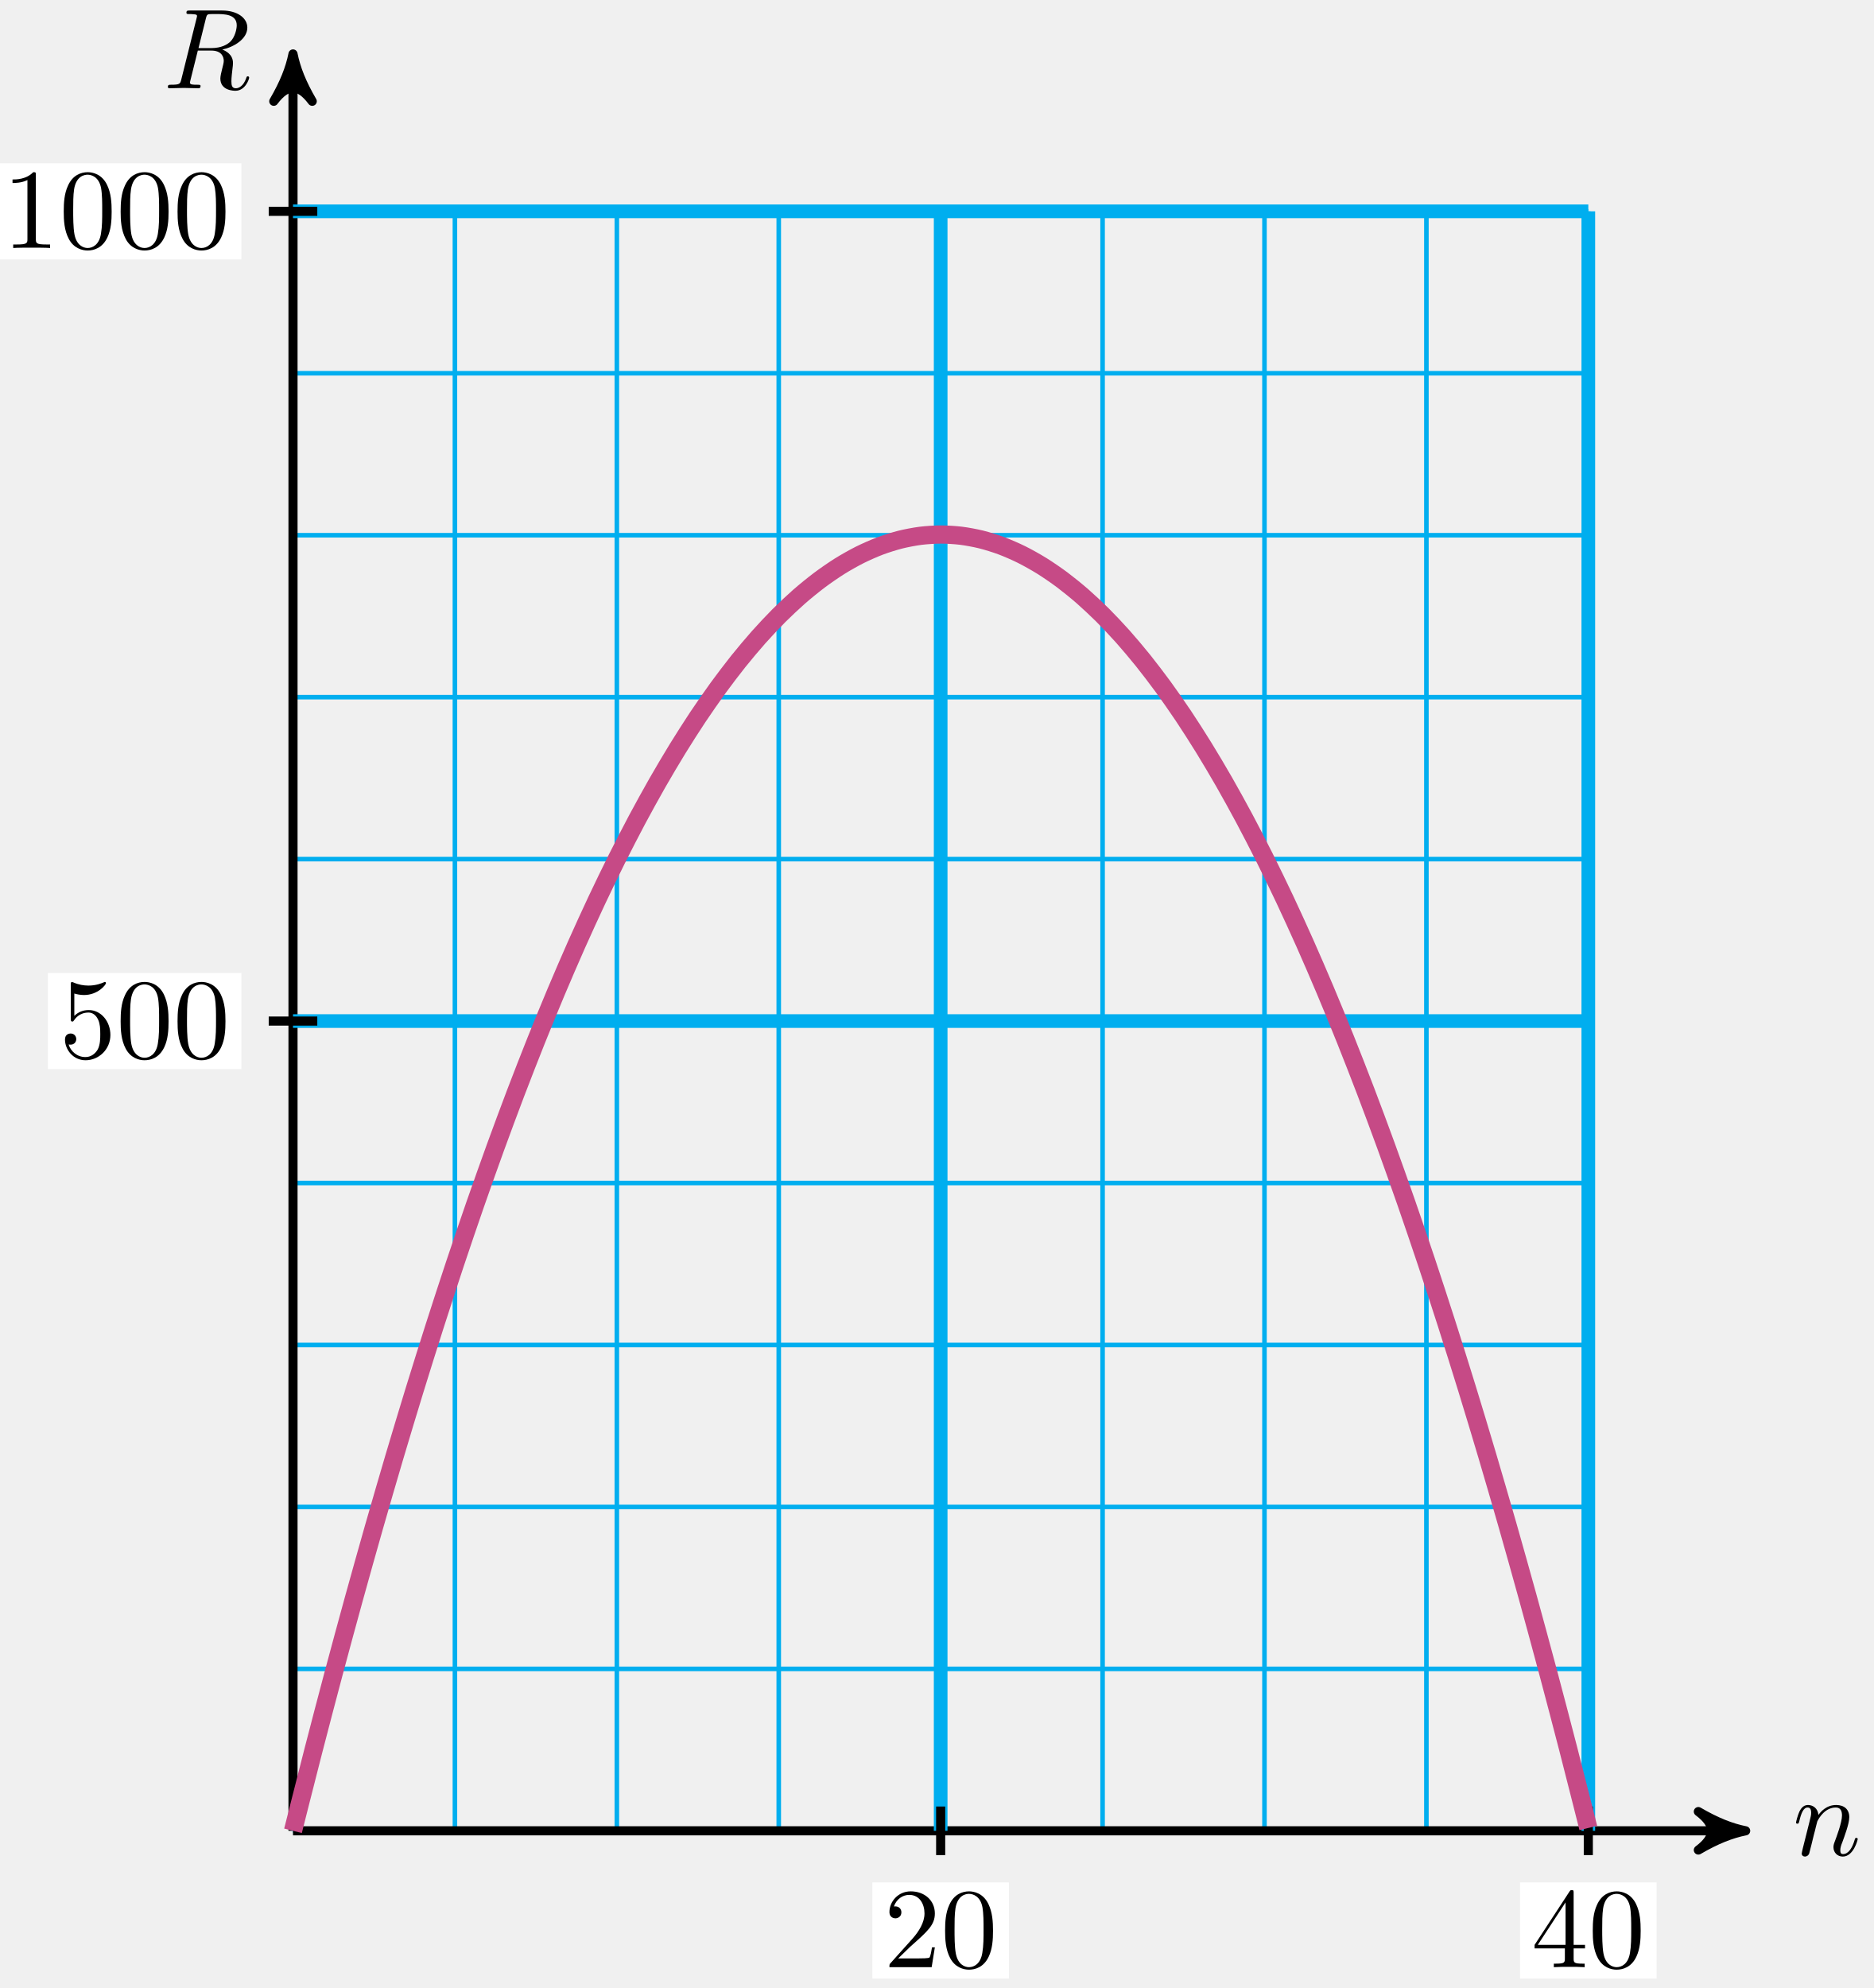
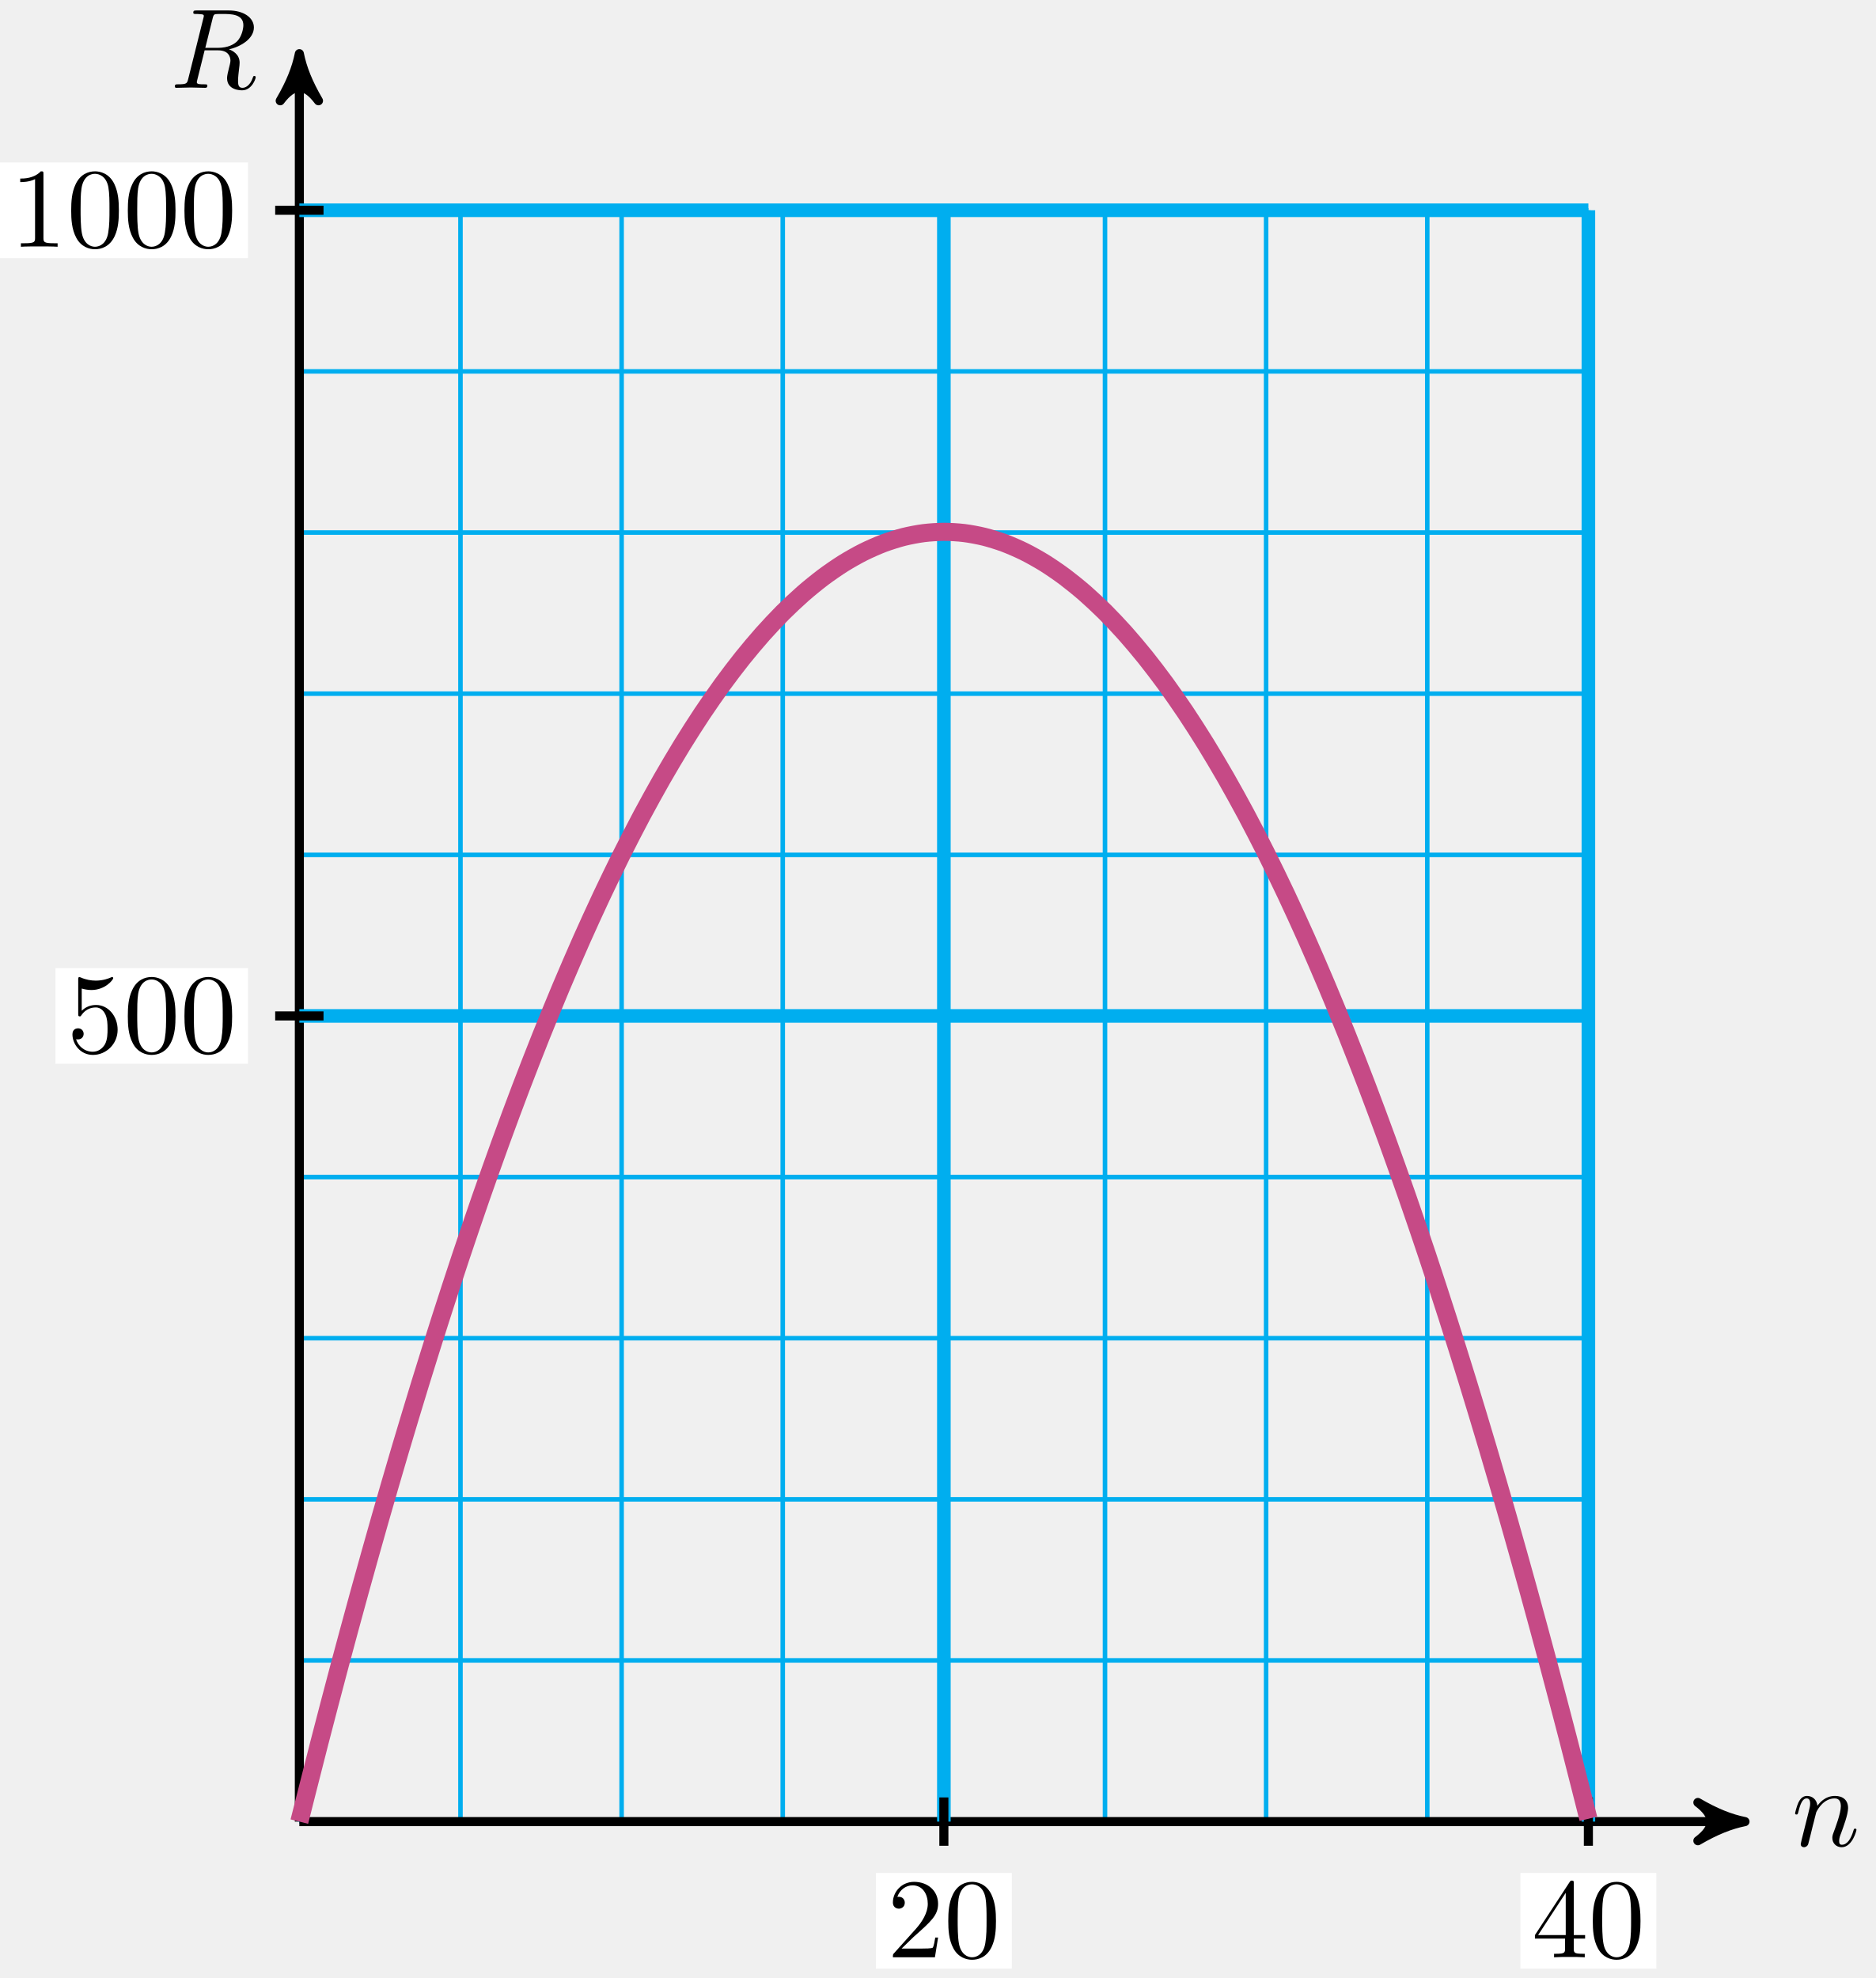
- <svg xmlns="http://www.w3.org/2000/svg" xmlns:xlink="http://www.w3.org/1999/xlink" version="1.1" width="164" height="174" viewBox="0 0 164 174">
+ <svg xmlns="http://www.w3.org/2000/svg" xmlns:xlink="http://www.w3.org/1999/xlink" version="1.1" width="165" height="174" viewBox="0 0 165 174">
  <defs>
    <path id="font_1_2" d="M.088 .059C.085 .044 .079 .021 .079 .016 .079-.002 .093-.011 .108-.011 .12-.011 .138-.003 .145 .017 .146 .019 .158 .066 .164 .091L.186 .181C.192 .203 .198 .225 .203 .248 .207 .265 .215 .294 .216 .298 .231 .329 .284 .42 .379 .42 .424 .42 .433 .383 .433 .35 .433 .288 .384 .16 .368 .117 .359 .094 .358 .082 .358 .071 .358 .024 .393-.011 .44-.011 .534-.011 .571 .135 .571 .143 .571 .153 .562 .153 .559 .153 .549 .153 .549 .15 .544 .135 .524 .067 .491 .011 .442 .011 .425 .011 .418 .021 .418 .044 .418 .069 .427 .093 .436 .115 .455 .168 .497 .278 .497 .335 .497 .402 .454 .442 .382 .442 .292 .442 .243 .378 .226 .355 .221 .411 .18 .442 .134 .442 .088 .442 .069 .403 .059 .385 .043 .351 .029 .292 .029 .288 .029 .278 .039 .278 .041 .278 .051 .278 .052 .279 .058 .301 .075 .372 .095 .42 .131 .42 .151 .42 .162 .407 .162 .374 .162 .353 .159 .342 .146 .29L.088 .059Z" />
    <path id="font_1_1" d="M.375 .614C.381 .638 .384 .648 .403 .651 .412 .652 .444 .652 .464 .652 .535 .652 .646 .652 .646 .553 .646 .519 .63 .45 .591 .411 .565 .385 .512 .353 .422 .353H.31L.375 .614M.519 .34C.62 .362 .739 .432 .739 .533 .739 .619 .649 .683 .518 .683H.233C.213 .683 .204 .683 .204 .663 .204 .652 .213 .652 .232 .652 .234 .652 .253 .652 .27 .65 .288 .648 .297 .647 .297 .634 .297 .63 .296 .627 .293 .615L.159 .078C.149 .039 .147 .031 .068 .031 .05 .031 .041 .031 .041 .011 .041-0 .053-0 .055-0 .083-0 .153 .003 .181 .003 .209 .003 .28-0 .308-0 .316-0 .328-0 .328 .02 .328 .031 .319 .031 .3 .031 .263 .031 .235 .031 .235 .049 .235 .055 .237 .06 .238 .066L.304 .331H.423C.514 .331 .532 .275 .532 .24 .532 .225 .524 .194 .518 .171 .511 .143 .502 .106 .502 .086 .502-.022 .622-.022 .635-.022 .72-.022 .755 .079 .755 .093 .755 .105 .744 .105 .743 .105 .734 .105 .732 .098 .73 .091 .705 .017 .662-0 .639-0 .606-0 .599 .022 .599 .061 .599 .092 .605 .143 .609 .175 .611 .189 .613 .208 .613 .222 .613 .299 .546 .33 .519 .34Z" />
    <path id="font_2_3" d="M.127 .077 .233 .18C.389 .318 .449 .372 .449 .472 .449 .586 .359 .666 .237 .666 .124 .666 .05 .574 .05 .485 .05 .429 .1 .429 .103 .429 .12 .429 .155 .441 .155 .482 .155 .508 .137 .534 .102 .534 .094 .534 .092 .534 .089 .533 .112 .598 .166 .635 .224 .635 .315 .635 .358 .554 .358 .472 .358 .392 .308 .313 .253 .251L.061 .037C.05 .026 .05 .024 .05 0H.421L.449 .174H.424C.419 .144 .412 .1 .402 .085 .395 .077 .329 .077 .307 .077H.127Z" />
    <path id="font_2_1" d="M.46 .32C.46 .4 .455 .48 .42 .554 .374 .65 .292 .666 .25 .666 .19 .666 .117 .64 .076 .547 .044 .478 .039 .4 .039 .32 .039 .245 .043 .155 .084 .079 .127-.002 .2-.022 .249-.022 .303-.022 .379-.001 .423 .094 .455 .163 .46 .241 .46 .32M.249-0C.21-0 .151 .025 .133 .121 .122 .181 .122 .273 .122 .332 .122 .396 .122 .462 .13 .516 .149 .635 .224 .644 .249 .644 .282 .644 .348 .626 .367 .527 .377 .471 .377 .395 .377 .332 .377 .257 .377 .189 .366 .125 .351 .03 .294-0 .249-0Z" />
    <path id="font_2_4" d="M.294 .165V.078C.294 .042 .292 .031 .218 .031H.197V0C.238 .003 .29 .003 .332 .003 .374 .003 .427 .003 .468 0V.031H.447C.373 .031 .371 .042 .371 .078V.165H.471V.196H.371V.651C.371 .671 .371 .677 .355 .677 .346 .677 .343 .677 .335 .665L.028 .196V.165H.294M.3 .196H.056L.3 .569V.196Z" />
    <path id="font_2_5" d="M.449 .2C.449 .319 .367 .419 .259 .419 .211 .419 .168 .403 .132 .368V.564C.152 .558 .185 .551 .217 .551 .34 .551 .41 .642 .41 .655 .41 .661 .407 .666 .4 .666 .399 .666 .397 .666 .392 .663 .372 .654 .323 .634 .256 .634 .216 .634 .17 .641 .123 .662 .115 .665 .113 .665 .111 .665 .101 .665 .101 .657 .101 .641V.344C.101 .326 .101 .318 .115 .318 .122 .318 .124 .321 .128 .327 .139 .343 .176 .397 .257 .397 .309 .397 .334 .351 .342 .333 .358 .296 .36 .257 .36 .207 .36 .172 .36 .112 .336 .07 .312 .031 .275 .006 .229 .006 .156 .006 .099 .058 .082 .117 .085 .116 .088 .115 .099 .115 .132 .115 .149 .14 .149 .164 .149 .188 .132 .213 .099 .213 .085 .213 .05 .206 .05 .16 .05 .074 .119-.022 .231-.022 .347-.022 .449 .073 .449 .2Z" />
    <path id="font_2_2" d="M.294 .64C.294 .664 .294 .666 .271 .666 .209 .602 .121 .602 .089 .602V.571C.109 .571 .168 .571 .22 .597V.079C.22 .043 .217 .031 .127 .031H.095V0C.13 .003 .217 .003 .257 .003 .297 .003 .384 .003 .419 0V.031H.387C.297 .031 .294 .042 .294 .079V.64Z" />
  </defs>
-   <path transform="matrix(1.00002,0,0,-1.00008,25.64926,160.2418)" stroke-width=".399" stroke-linecap="butt" stroke-miterlimit="10" stroke-linejoin="miter" fill="none" stroke="#00aeef" d="M0 0H113.387M0 14.173H113.387M0 28.347H113.387M0 42.52H113.387M0 56.694H113.387M0 70.867H113.387M0 85.04H113.387M0 99.214H113.387M0 113.387H113.387M0 127.561H113.387M0 141.729H113.387M0 0V141.734M14.173 0V141.734M28.347 0V141.734M42.52 0V141.734M56.694 0V141.734M70.867 0V141.734M85.04 0V141.734M99.214 0V141.734M113.382 0V141.734M113.387 141.734" />
-   <path transform="matrix(1.00002,0,0,-1.00008,25.64926,160.2418)" stroke-width=".797" stroke-linecap="butt" stroke-miterlimit="10" stroke-linejoin="miter" fill="none" stroke="#000000" d="M0 0H126.126" />
-   <path transform="matrix(1.00002,0,0,-1.00008,151.7778,160.2418)" d="M1.036 0C-.259 .259-1.554 .777-3.108 1.684-1.554 .518-1.554-.518-3.108-1.684-1.554-.777-.259-.259 1.036 0Z" />
-   <path transform="matrix(1.00002,0,0,-1.00008,151.7778,160.2418)" stroke-width=".797" stroke-linecap="butt" stroke-linejoin="round" fill="none" stroke="#000000" d="M1.036 0C-.259 .259-1.554 .777-3.108 1.684-1.554 .518-1.554-.518-3.108-1.684-1.554-.777-.259-.259 1.036 0Z" />
-   <use data-text="n" xlink:href="#font_1_2" transform="matrix(9.962799,0,0,-9.963397,156.9319,162.387)" />
-   <path transform="matrix(1.00002,0,0,-1.00008,25.64926,160.2418)" stroke-width=".797" stroke-linecap="butt" stroke-miterlimit="10" stroke-linejoin="miter" fill="none" stroke="#000000" d="M0 0V154.473" />
-   <path transform="matrix(0,-1.00008,-1.00002,-0,25.64926,5.756668)" d="M1.036 0C-.259 .259-1.554 .777-3.108 1.684-1.554 .518-1.554-.518-3.108-1.684-1.554-.777-.259-.259 1.036 0Z" />
-   <path transform="matrix(0,-1.00008,-1.00002,-0,25.64926,5.756668)" stroke-width=".797" stroke-linecap="butt" stroke-linejoin="round" fill="none" stroke="#000000" d="M1.036 0C-.259 .259-1.554 .777-3.108 1.684-1.554 .518-1.554-.518-3.108-1.684-1.554-.777-.259-.259 1.036 0Z" />
-   <use data-text="R" xlink:href="#font_1_1" transform="matrix(9.962799,0,0,-9.963397,14.28803,7.725662)" />
-   <path transform="matrix(1.00002,0,0,-1.00008,25.64926,160.2418)" stroke-width="1.196" stroke-linecap="butt" stroke-miterlimit="10" stroke-linejoin="miter" fill="none" stroke="#00aeef" d="M56.694 0V141.734" />
-   <path transform="matrix(1.00002,0,0,-1.00008,25.64926,160.2418)" stroke-width=".797" stroke-linecap="butt" stroke-miterlimit="10" stroke-linejoin="miter" fill="none" stroke="#000000" d="M56.694 2.126V-2.126" />
-   <path transform="matrix(1.00002,0,0,-1.00008,25.64926,160.2418)" d="M50.716-12.93H62.671V-4.517H50.716Z" fill="#ffffff" />
-   <use data-text="2" xlink:href="#font_2_3" transform="matrix(9.962799,0,0,-9.963397,77.3623,172.1768)" />
-   <use data-text="0" xlink:href="#font_2_1" transform="matrix(9.962799,0,0,-9.963397,82.3437,172.1768)" />
-   <path transform="matrix(1.00002,0,0,-1.00008,25.64926,160.2418)" stroke-width="1.196" stroke-linecap="butt" stroke-miterlimit="10" stroke-linejoin="miter" fill="none" stroke="#00aeef" d="M113.387 0V141.734" />
-   <path transform="matrix(1.00002,0,0,-1.00008,25.64926,160.2418)" stroke-width=".797" stroke-linecap="butt" stroke-miterlimit="10" stroke-linejoin="miter" fill="none" stroke="#000000" d="M113.387 2.126V-2.126" />
-   <path transform="matrix(1.00002,0,0,-1.00008,25.64926,160.2418)" d="M107.41-12.93H119.365V-4.517H107.41Z" fill="#ffffff" />
-   <use data-text="4" xlink:href="#font_2_4" transform="matrix(9.962799,0,0,-9.963397,134.0574,172.1768)" />
-   <use data-text="0" xlink:href="#font_2_1" transform="matrix(9.962799,0,0,-9.963397,139.0388,172.1768)" />
-   <path transform="matrix(1.00002,0,0,-1.00008,25.64926,160.2418)" stroke-width="1.196" stroke-linecap="butt" stroke-miterlimit="10" stroke-linejoin="miter" fill="none" stroke="#00aeef" d="M0 70.867H113.387" />
-   <path transform="matrix(1.00002,0,0,-1.00008,25.64926,160.2418)" stroke-width=".797" stroke-linecap="butt" stroke-miterlimit="10" stroke-linejoin="miter" fill="none" stroke="#000000" d="M2.126 70.867H-2.126" />
-   <path transform="matrix(1.00002,0,0,-1.00008,25.64926,160.2418)" d="M-21.454 66.661H-4.517V75.073H-21.454Z" fill="#ffffff" />
-   <use data-text="5" xlink:href="#font_2_5" transform="matrix(9.962799,0,0,-9.963397,5.190849,92.57945)" />
-   <use data-text="0" xlink:href="#font_2_1" transform="matrix(9.962799,0,0,-9.963397,10.17225,92.57945)" />
-   <use data-text="0" xlink:href="#font_2_1" transform="matrix(9.962799,0,0,-9.963397,15.15365,92.57945)" />
-   <path transform="matrix(1.00002,0,0,-1.00008,25.64926,160.2418)" stroke-width="1.196" stroke-linecap="butt" stroke-miterlimit="10" stroke-linejoin="miter" fill="none" stroke="#00aeef" d="M0 141.734H113.387" />
-   <path transform="matrix(1.00002,0,0,-1.00008,25.64926,160.2418)" stroke-width=".797" stroke-linecap="butt" stroke-miterlimit="10" stroke-linejoin="miter" fill="none" stroke="#000000" d="M2.126 141.734H-2.126" />
-   <path transform="matrix(1.00002,0,0,-1.00008,25.64926,160.2418)" d="M-26.435 137.528H-4.517V145.941H-26.435Z" fill="#ffffff" />
-   <use data-text="1" xlink:href="#font_2_2" transform="matrix(9.962799,0,0,-9.963397,.2097549,21.70677)" />
-   <use data-text="0" xlink:href="#font_2_1" transform="matrix(9.962799,0,0,-9.963397,5.191155,21.70677)" />
-   <use data-text="0" xlink:href="#font_2_1" transform="matrix(9.962799,0,0,-9.963397,10.17255,21.70677)" />
-   <use data-text="0" xlink:href="#font_2_1" transform="matrix(9.962799,0,0,-9.963397,15.15395,21.70677)" />
-   <path transform="matrix(1.00002,0,0,-1.00008,25.64926,160.2418)" stroke-width="1.594" stroke-linecap="butt" stroke-miterlimit="10" stroke-linejoin="miter" fill="none" stroke="#c64a86" d="M0 0C0 0 1.28 5.071 1.772 6.976 2.263 8.881 3.052 11.887 3.543 13.731 4.035 15.575 4.823 18.482 5.315 20.264 5.807 22.046 6.595 24.855 7.087 26.576 7.578 28.297 8.367 31.008 8.858 32.667 9.35 34.326 10.138 36.938 10.63 38.536 11.122 40.134 11.91 42.648 12.402 44.184 12.893 45.721 13.682 48.136 14.173 49.611 14.665 51.086 15.453 53.402 15.945 54.816 16.437 56.23 17.225 58.448 17.717 59.8 18.208 61.153 18.997 63.272 19.488 64.563 19.98 65.854 20.768 67.875 21.26 69.104 21.752 70.334 22.54 72.256 23.032 73.424 23.523 74.592 24.312 76.416 24.803 77.523 25.295 78.63 26.083 80.355 26.575 81.4 27.067 82.445 27.855 84.072 28.347 85.056 28.838 86.04 29.627 87.568 30.118 88.491 30.61 89.413 31.399 90.843 31.89 91.704 32.382 92.565 33.17 93.896 33.662 94.696 34.153 95.496 34.942 96.728 35.433 97.467 35.925 98.205 36.714 99.339 37.205 100.016 37.697 100.693 38.485 101.729 38.977 102.344 39.468 102.959 40.257 103.897 40.749 104.45 41.24 105.004 42.029 105.843 42.52 106.336 43.012 106.828 43.8 107.569 44.292 108 44.783 108.431 45.572 109.073 46.064 109.442 46.555 109.812 47.344 110.355 47.835 110.664 48.327 110.972 49.115 111.417 49.607 111.663 50.099 111.91 50.887 112.257 51.379 112.442 51.87 112.627 52.659 112.875 53.15 112.999 53.642 113.123 54.43 113.273 54.922 113.335 55.414 113.398 56.202 113.448 56.694 113.45 57.185 113.451 57.974 113.403 58.465 113.343 58.957 113.283 59.745 113.137 60.237 113.015 60.729 112.893 61.517 112.648 62.009 112.465 62.5 112.282 63.289 111.939 63.78 111.694 64.272 111.45 65.06 111.008 65.552 110.702 66.044 110.396 66.832 109.856 67.324 109.489 67.815 109.121 68.604 108.483 69.095 108.054 69.587 107.625 70.375 106.888 70.867 106.398 71.359 105.908 72.147 105.072 72.639 104.52 73.13 103.969 73.919 103.035 74.41 102.422 74.902 101.809 75.69 100.776 76.182 100.102 76.674 99.427 77.462 98.296 77.954 97.56 78.445 96.824 79.234 95.595 79.725 94.797 80.217 94 81.005 92.672 81.497 91.813 81.989 90.954 82.777 89.528 83.269 88.608 83.76 87.687 84.549 86.162 85.04 85.181 85.532 84.199 86.32 82.576 86.812 81.533 87.304 80.49 88.092 78.768 88.584 77.663 89.075 76.559 89.864 74.738 90.355 73.572 90.847 72.406 91.635 70.487 92.127 69.26 92.619 68.033 93.407 66.015 93.899 64.726 94.39 63.438 95.179 61.322 95.67 59.972 96.162 58.621 96.951 56.407 97.442 54.995 97.934 53.584 98.722 51.271 99.214 49.798 99.705 48.325 100.494 45.913 100.985 44.379 101.477 42.844 102.266 40.335 102.757 38.739 103.249 37.143 104.037 34.534 104.529 32.877 105.02 31.22 105.809 28.513 106.301 26.794 106.792 25.075 107.581 22.27 108.072 20.49 108.564 18.71 109.352 15.806 109.844 13.964 110.336 12.123 111.124 9.121 111.616 7.218 112.107 5.315 113.387 .249 113.387 .249" />
+   <path transform="matrix(1.00002,0,0,-1.00008,26.33219,160.2418)" stroke-width=".399" stroke-linecap="butt" stroke-miterlimit="10" stroke-linejoin="miter" fill="none" stroke="#00aeef" d="M0 0H113.387M0 14.173H113.387M0 28.347H113.387M0 42.52H113.387M0 56.694H113.387M0 70.867H113.387M0 85.04H113.387M0 99.214H113.387M0 113.387H113.387M0 127.561H113.387M0 141.729H113.387M0 0V141.734M14.173 0V141.734M28.347 0V141.734M42.52 0V141.734M56.694 0V141.734M70.867 0V141.734M85.04 0V141.734M99.214 0V141.734M113.382 0V141.734M113.387 141.734" />
+   <path transform="matrix(1.00002,0,0,-1.00008,26.33219,160.2418)" stroke-width=".797" stroke-linecap="butt" stroke-miterlimit="10" stroke-linejoin="miter" fill="none" stroke="#000000" d="M0 0H126.126" />
+   <path transform="matrix(1.00002,0,0,-1.00008,152.4607,160.2418)" d="M1.036 0C-.259 .259-1.554 .777-3.108 1.684-1.554 .518-1.554-.518-3.108-1.684-1.554-.777-.259-.259 1.036 0Z" />
+   <path transform="matrix(1.00002,0,0,-1.00008,152.4607,160.2418)" stroke-width=".797" stroke-linecap="butt" stroke-linejoin="round" fill="none" stroke="#000000" d="M1.036 0C-.259 .259-1.554 .777-3.108 1.684-1.554 .518-1.554-.518-3.108-1.684-1.554-.777-.259-.259 1.036 0Z" />
+   <use data-text="n" xlink:href="#font_1_2" transform="matrix(9.962799,0,0,-9.963397,157.6148,162.387)" />
+   <path transform="matrix(1.00002,0,0,-1.00008,26.33219,160.2418)" stroke-width=".797" stroke-linecap="butt" stroke-miterlimit="10" stroke-linejoin="miter" fill="none" stroke="#000000" d="M0 0V154.473" />
+   <path transform="matrix(0,-1.00008,-1.00002,-0,26.33219,5.756668)" d="M1.036 0C-.259 .259-1.554 .777-3.108 1.684-1.554 .518-1.554-.518-3.108-1.684-1.554-.777-.259-.259 1.036 0Z" />
+   <path transform="matrix(0,-1.00008,-1.00002,-0,26.33219,5.756668)" stroke-width=".797" stroke-linecap="butt" stroke-linejoin="round" fill="none" stroke="#000000" d="M1.036 0C-.259 .259-1.554 .777-3.108 1.684-1.554 .518-1.554-.518-3.108-1.684-1.554-.777-.259-.259 1.036 0Z" />
+   <use data-text="R" xlink:href="#font_1_1" transform="matrix(9.962799,0,0,-9.963397,14.97096,7.725662)" />
+   <path transform="matrix(1.00002,0,0,-1.00008,26.33219,160.2418)" stroke-width="1.196" stroke-linecap="butt" stroke-miterlimit="10" stroke-linejoin="miter" fill="none" stroke="#00aeef" d="M56.694 0V141.734" />
+   <path transform="matrix(1.00002,0,0,-1.00008,26.33219,160.2418)" stroke-width=".797" stroke-linecap="butt" stroke-miterlimit="10" stroke-linejoin="miter" fill="none" stroke="#000000" d="M56.694 2.126V-2.126" />
+   <path transform="matrix(1.00002,0,0,-1.00008,26.33219,160.2418)" d="M50.716-12.93H62.671V-4.517H50.716Z" fill="#ffffff" />
+   <use data-text="2" xlink:href="#font_2_3" transform="matrix(9.962799,0,0,-9.963397,78.04523,172.1768)" />
+   <use data-text="0" xlink:href="#font_2_1" transform="matrix(9.962799,0,0,-9.963397,83.02663,172.1768)" />
+   <path transform="matrix(1.00002,0,0,-1.00008,26.33219,160.2418)" stroke-width="1.196" stroke-linecap="butt" stroke-miterlimit="10" stroke-linejoin="miter" fill="none" stroke="#00aeef" d="M113.387 0V141.734" />
+   <path transform="matrix(1.00002,0,0,-1.00008,26.33219,160.2418)" stroke-width=".797" stroke-linecap="butt" stroke-miterlimit="10" stroke-linejoin="miter" fill="none" stroke="#000000" d="M113.387 2.126V-2.126" />
+   <path transform="matrix(1.00002,0,0,-1.00008,26.33219,160.2418)" d="M107.41-12.93H119.365V-4.517H107.41Z" fill="#ffffff" />
+   <use data-text="4" xlink:href="#font_2_4" transform="matrix(9.962799,0,0,-9.963397,134.7404,172.1768)" />
+   <use data-text="0" xlink:href="#font_2_1" transform="matrix(9.962799,0,0,-9.963397,139.7218,172.1768)" />
+   <path transform="matrix(1.00002,0,0,-1.00008,26.33219,160.2418)" stroke-width="1.196" stroke-linecap="butt" stroke-miterlimit="10" stroke-linejoin="miter" fill="none" stroke="#00aeef" d="M0 70.867H113.387" />
+   <path transform="matrix(1.00002,0,0,-1.00008,26.33219,160.2418)" stroke-width=".797" stroke-linecap="butt" stroke-miterlimit="10" stroke-linejoin="miter" fill="none" stroke="#000000" d="M2.126 70.867H-2.126" />
+   <path transform="matrix(1.00002,0,0,-1.00008,26.33219,160.2418)" d="M-21.454 66.661H-4.517V75.073H-21.454Z" fill="#ffffff" />
+   <use data-text="5" xlink:href="#font_2_5" transform="matrix(9.962799,0,0,-9.963397,5.87378,92.57945)" />
+   <use data-text="0" xlink:href="#font_2_1" transform="matrix(9.962799,0,0,-9.963397,10.85518,92.57945)" />
+   <use data-text="0" xlink:href="#font_2_1" transform="matrix(9.962799,0,0,-9.963397,15.83658,92.57945)" />
+   <path transform="matrix(1.00002,0,0,-1.00008,26.33219,160.2418)" stroke-width="1.196" stroke-linecap="butt" stroke-miterlimit="10" stroke-linejoin="miter" fill="none" stroke="#00aeef" d="M0 141.734H113.387" />
+   <path transform="matrix(1.00002,0,0,-1.00008,26.33219,160.2418)" stroke-width=".797" stroke-linecap="butt" stroke-miterlimit="10" stroke-linejoin="miter" fill="none" stroke="#000000" d="M2.126 141.734H-2.126" />
+   <path transform="matrix(1.00002,0,0,-1.00008,26.33219,160.2418)" d="M-26.435 137.528H-4.517V145.941H-26.435Z" fill="#ffffff" />
+   <use data-text="1" xlink:href="#font_2_2" transform="matrix(9.962799,0,0,-9.963397,.892685,21.70677)" />
+   <use data-text="0" xlink:href="#font_2_1" transform="matrix(9.962799,0,0,-9.963397,5.874085,21.70677)" />
+   <use data-text="0" xlink:href="#font_2_1" transform="matrix(9.962799,0,0,-9.963397,10.85548,21.70677)" />
+   <use data-text="0" xlink:href="#font_2_1" transform="matrix(9.962799,0,0,-9.963397,15.83688,21.70677)" />
+   <path transform="matrix(1.00002,0,0,-1.00008,26.33219,160.2418)" stroke-width="1.594" stroke-linecap="butt" stroke-miterlimit="10" stroke-linejoin="miter" fill="none" stroke="#c64a86" d="M0 0C0 0 1.28 5.071 1.772 6.976 2.263 8.881 3.052 11.887 3.543 13.731 4.035 15.575 4.823 18.482 5.315 20.264 5.807 22.046 6.595 24.855 7.087 26.576 7.578 28.297 8.367 31.008 8.858 32.667 9.35 34.326 10.138 36.938 10.63 38.536 11.122 40.134 11.91 42.648 12.402 44.184 12.893 45.721 13.682 48.136 14.173 49.611 14.665 51.086 15.453 53.402 15.945 54.816 16.437 56.23 17.225 58.448 17.717 59.8 18.208 61.153 18.997 63.272 19.488 64.563 19.98 65.854 20.768 67.875 21.26 69.104 21.752 70.334 22.54 72.256 23.032 73.424 23.523 74.592 24.312 76.416 24.803 77.523 25.295 78.63 26.083 80.355 26.575 81.4 27.067 82.445 27.855 84.072 28.347 85.056 28.838 86.04 29.627 87.568 30.118 88.491 30.61 89.413 31.399 90.843 31.89 91.704 32.382 92.565 33.17 93.896 33.662 94.696 34.153 95.496 34.942 96.728 35.433 97.467 35.925 98.205 36.714 99.339 37.205 100.016 37.697 100.693 38.485 101.729 38.977 102.344 39.468 102.959 40.257 103.897 40.749 104.45 41.24 105.004 42.029 105.843 42.52 106.336 43.012 106.828 43.8 107.569 44.292 108 44.783 108.431 45.572 109.073 46.064 109.442 46.555 109.812 47.344 110.355 47.835 110.664 48.327 110.972 49.115 111.417 49.607 111.663 50.099 111.91 50.887 112.257 51.379 112.442 51.87 112.627 52.659 112.875 53.15 112.999 53.642 113.123 54.43 113.273 54.922 113.335 55.414 113.398 56.202 113.448 56.694 113.45 57.185 113.451 57.974 113.403 58.465 113.343 58.957 113.283 59.745 113.137 60.237 113.015 60.729 112.893 61.517 112.648 62.009 112.465 62.5 112.282 63.289 111.939 63.78 111.694 64.272 111.45 65.06 111.008 65.552 110.702 66.044 110.396 66.832 109.856 67.324 109.489 67.815 109.121 68.604 108.483 69.095 108.054 69.587 107.625 70.375 106.888 70.867 106.398 71.359 105.908 72.147 105.072 72.639 104.52 73.13 103.969 73.919 103.035 74.41 102.422 74.902 101.809 75.69 100.776 76.182 100.102 76.674 99.427 77.462 98.296 77.954 97.56 78.445 96.824 79.234 95.595 79.725 94.797 80.217 94 81.005 92.672 81.497 91.813 81.989 90.954 82.777 89.528 83.269 88.608 83.76 87.687 84.549 86.162 85.04 85.181 85.532 84.199 86.32 82.576 86.812 81.533 87.304 80.49 88.092 78.768 88.584 77.663 89.075 76.559 89.864 74.738 90.355 73.572 90.847 72.406 91.635 70.487 92.127 69.26 92.619 68.033 93.407 66.015 93.899 64.726 94.39 63.438 95.179 61.322 95.67 59.972 96.162 58.621 96.951 56.407 97.442 54.995 97.934 53.584 98.722 51.271 99.214 49.798 99.705 48.325 100.494 45.913 100.985 44.379 101.477 42.844 102.266 40.335 102.757 38.739 103.249 37.143 104.037 34.534 104.529 32.877 105.02 31.22 105.809 28.513 106.301 26.794 106.792 25.075 107.581 22.27 108.072 20.49 108.564 18.71 109.352 15.806 109.844 13.964 110.336 12.123 111.124 9.121 111.616 7.218 112.107 5.315 113.387 .249 113.387 .249" />
</svg>
